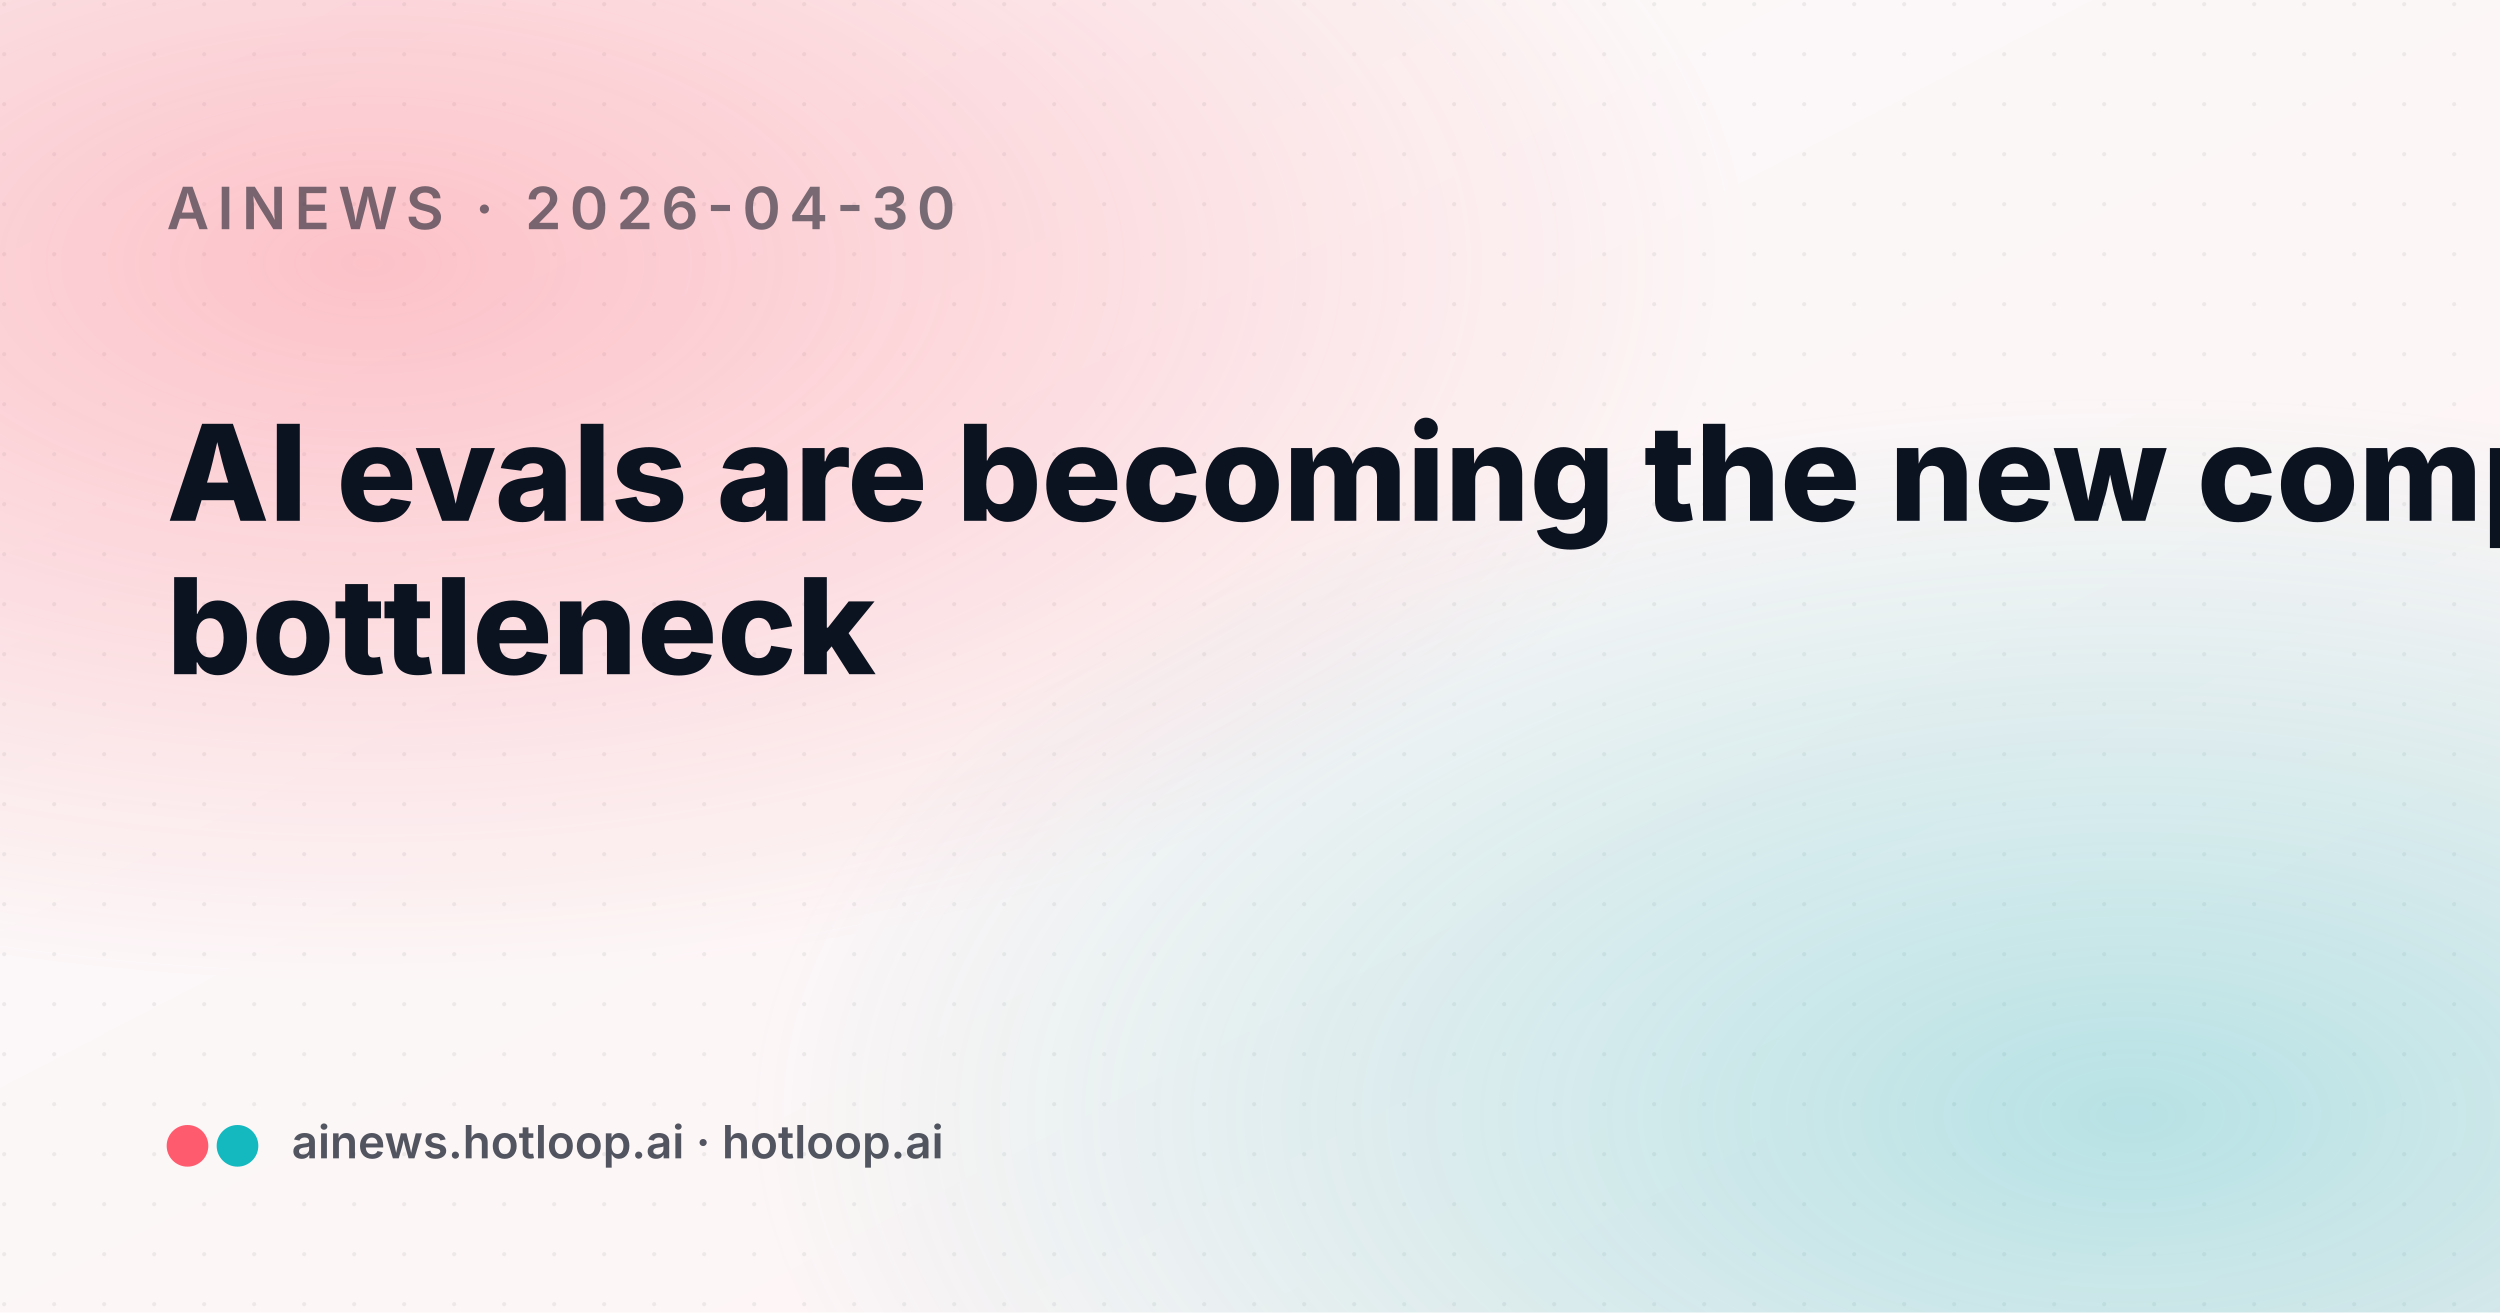
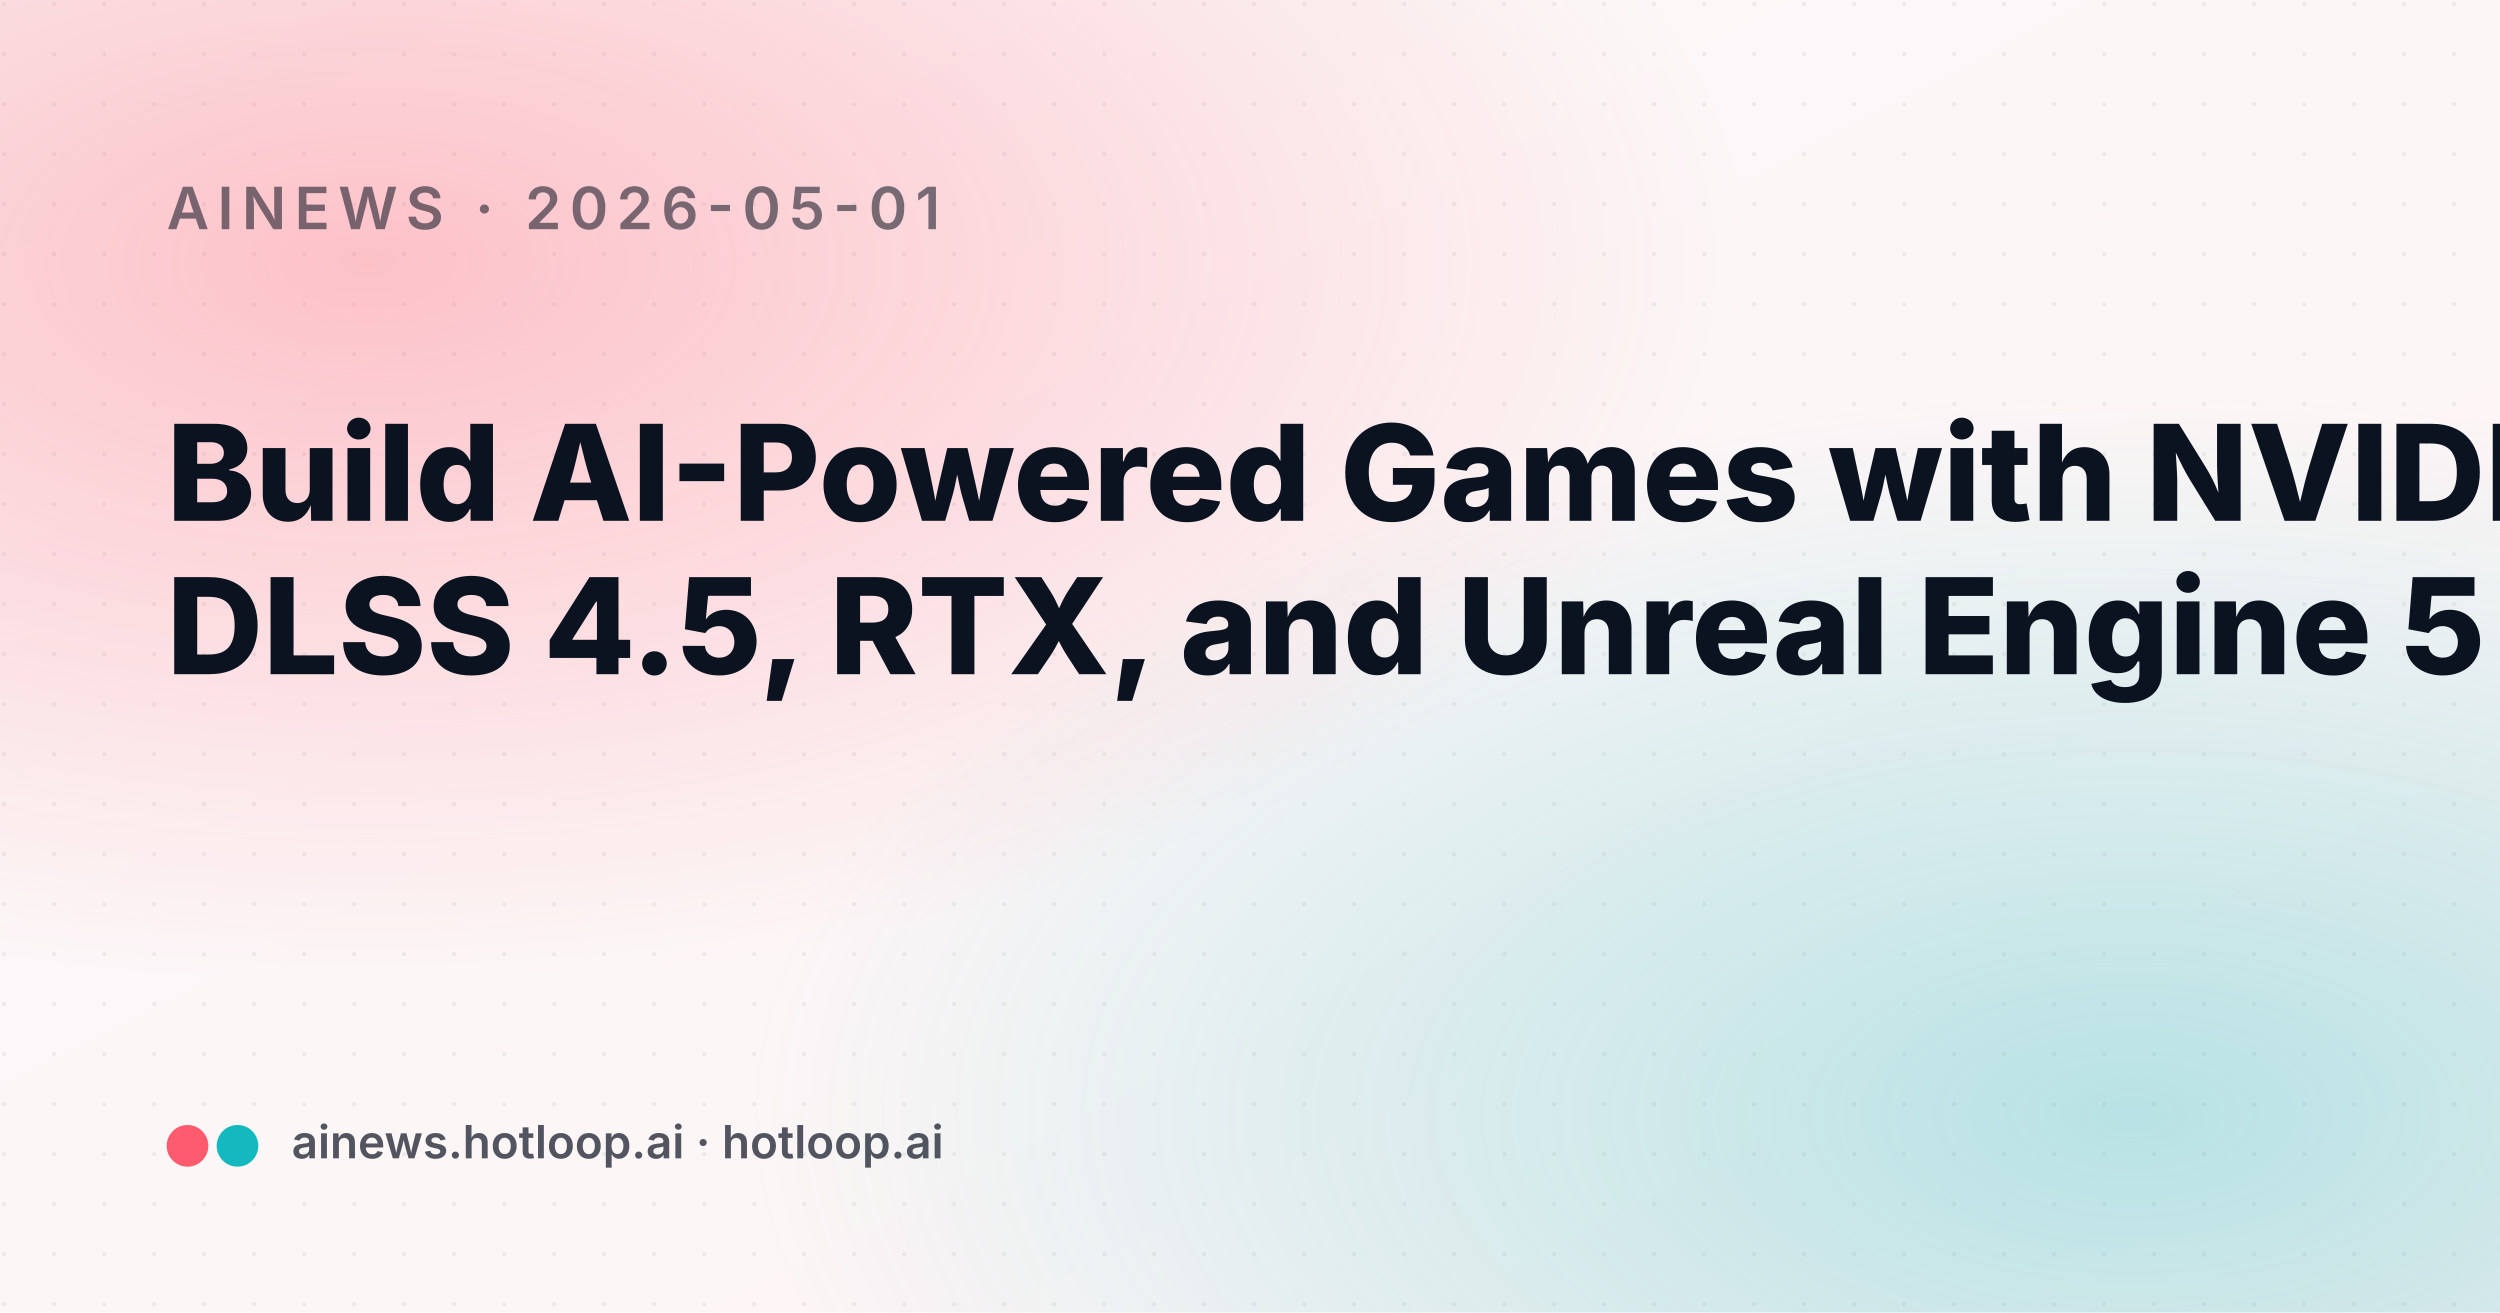
<svg xmlns="http://www.w3.org/2000/svg" viewBox="0 0 1200 630" width="1200" height="630">
  <defs>
    <linearGradient id="bg" x1="0" y1="0" x2="1" y2="1">
      <stop offset="0%" stop-color="#FAFAFA" />
      <stop offset="100%" stop-color="#FFF3F4" />
    </linearGradient>
    <radialGradient id="rose" cx="15%" cy="20%" r="55%">
      <stop offset="0%" stop-color="#FF5B6E" stop-opacity="0.35" />
      <stop offset="100%" stop-color="#FF5B6E" stop-opacity="0" />
    </radialGradient>
    <radialGradient id="teal" cx="85%" cy="85%" r="55%">
      <stop offset="0%" stop-color="#14B8BF" stop-opacity="0.30" />
      <stop offset="100%" stop-color="#14B8BF" stop-opacity="0" />
    </radialGradient>
    <pattern id="dots" x="0" y="0" width="24" height="24" patternUnits="userSpaceOnUse">
      <circle cx="2" cy="2" r="1" fill="#0B1220" fill-opacity="0.06" />
    </pattern>
  </defs>
  <rect width="1200" height="630" fill="url(#bg)" />
  <rect width="1200" height="630" fill="url(#dots)" />
  <rect width="1200" height="630" fill="url(#rose)" />
  <rect width="1200" height="630" fill="url(#teal)" />
  <g font-family="-apple-system, 'SF Pro Display', 'Inter', system-ui, sans-serif">
-     <text x="80" y="110" font-size="28" font-weight="600" fill="#0B1220" fill-opacity="0.55" letter-spacing="4">AINEWS · 2026-04-30</text>
+     <text x="80" y="110" font-size="28" font-weight="600" fill="#0B1220" fill-opacity="0.55" letter-spacing="4">AINEWS · 2026-05-01</text>
    <text x="80" y="250" font-size="64" font-weight="800" fill="#0B1220" style="line-height:1.15">
-       <tspan x="80" dy="0">AI evals are becoming the new compute</tspan>
-       <tspan x="80" dy="1.15em">bottleneck</tspan>
+       <tspan x="80" dy="0">Build AI-Powered Games with NVIDIA</tspan>
+       <tspan x="80" dy="1.15em">DLSS 4.5, RTX, and Unreal Engine 5</tspan>
    </text>
    <g transform="translate(80, 540)">
      <circle cx="10" cy="10" r="10" fill="#FF5B6E" />
      <circle cx="34" cy="10" r="10" fill="#14B8BF" />
      <text x="60" y="16" font-size="22" font-weight="600" fill="#0B1220" fill-opacity="0.7">ainews.hotloop.ai · hotloop.ai</text>
    </g>
  </g>
</svg>
